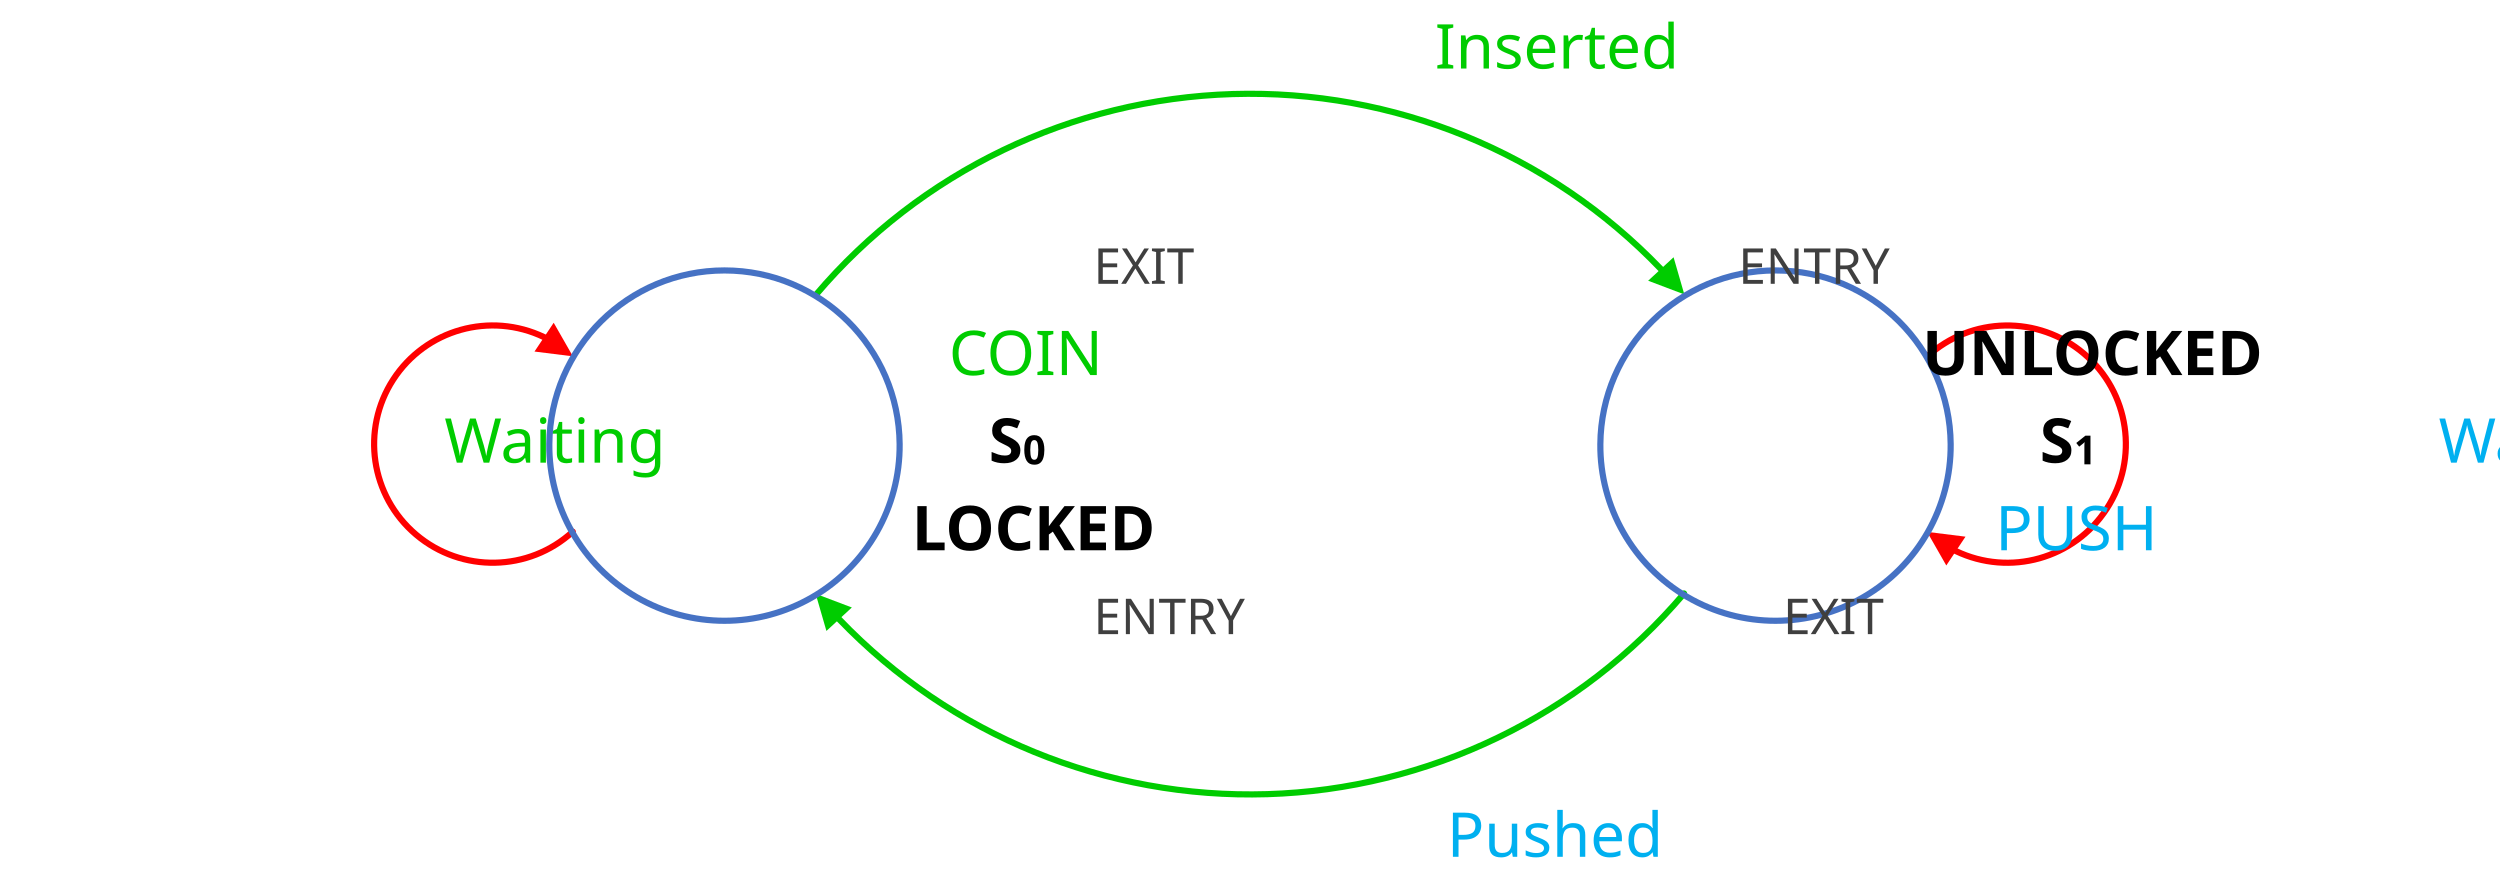
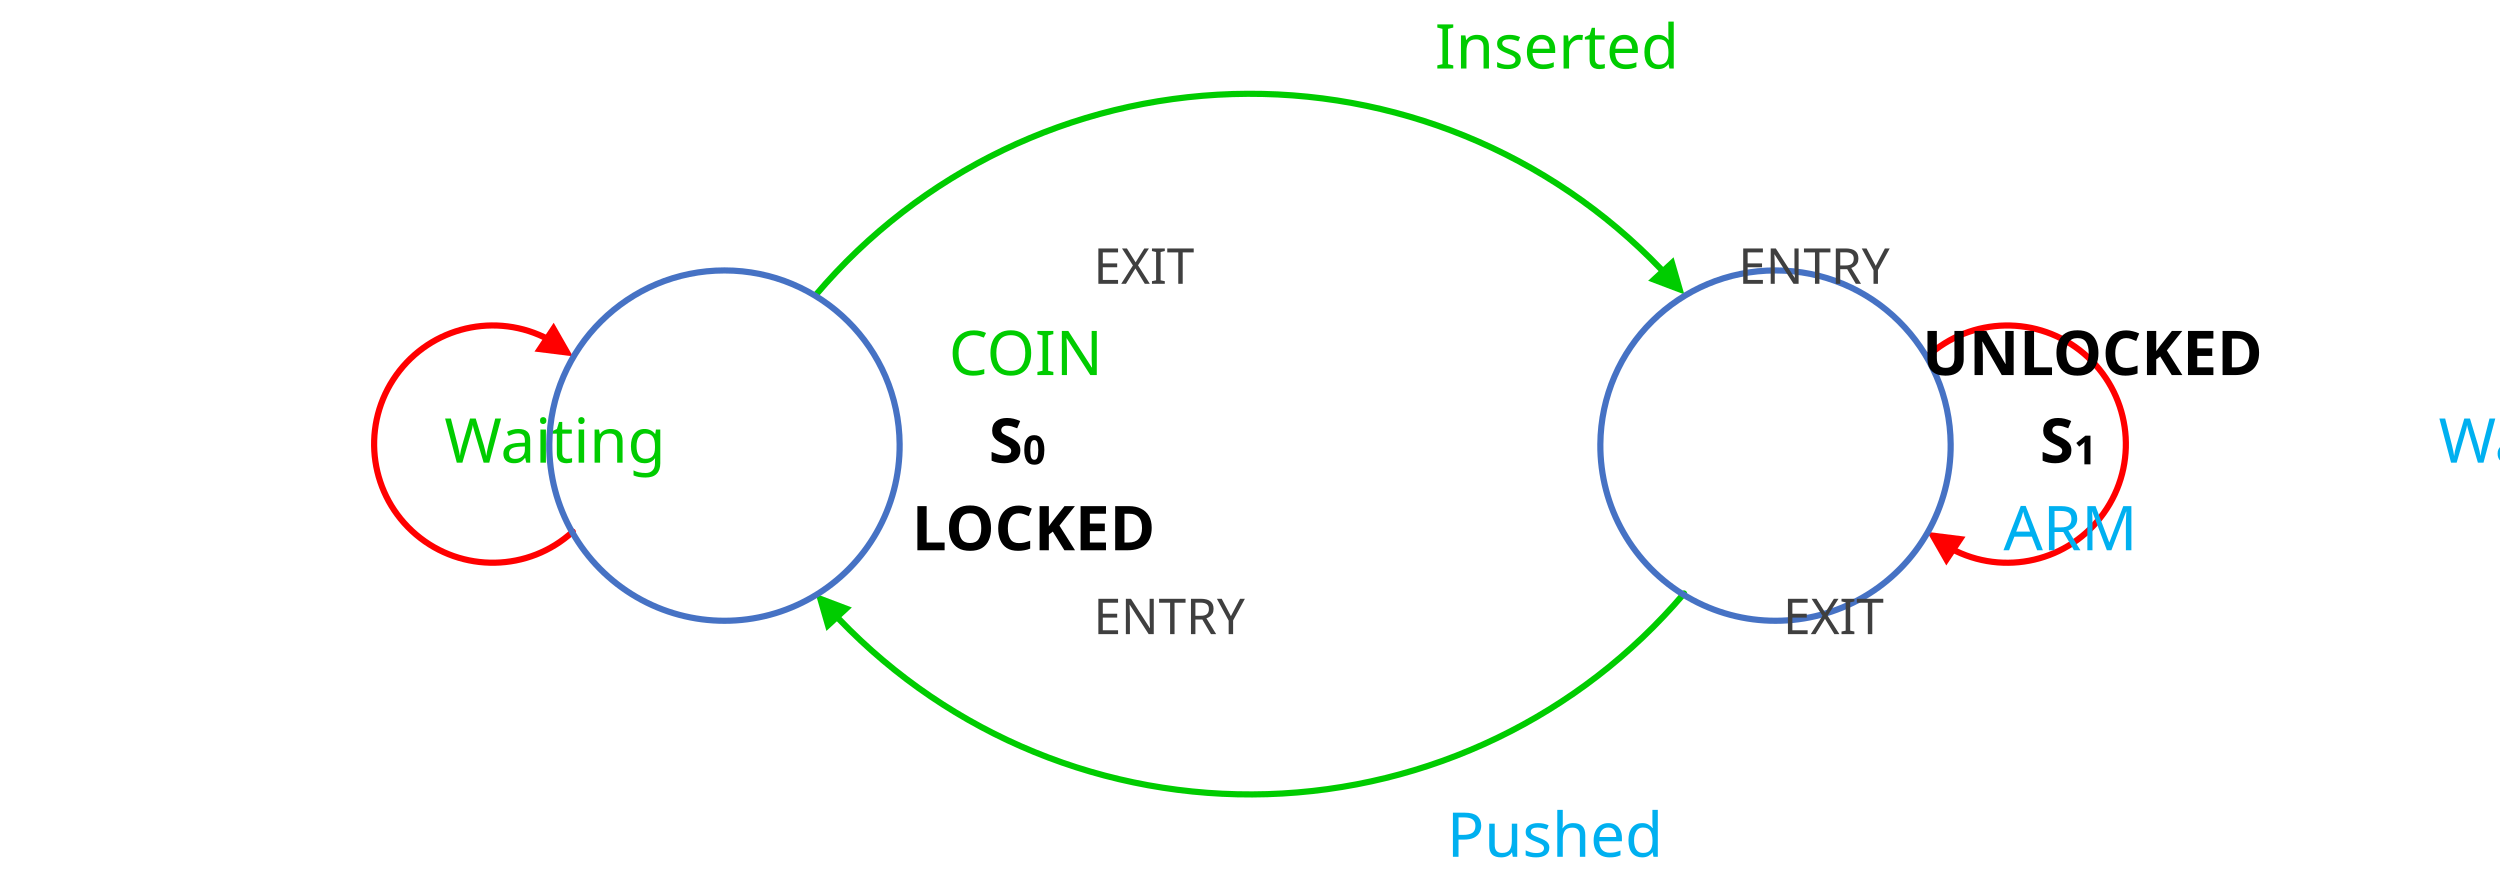
<svg xmlns="http://www.w3.org/2000/svg" xmlns:ns1="http://schemas.microsoft.com/visio/2003/SVGExtensions/" xmlns:xlink="http://www.w3.org/1999/xlink" width="5.618in" height="1.996in" viewBox="0 0 404.52 143.732" xml:space="preserve" color-interpolation-filters="sRGB" class="st13">
  <ns1:documentProperties ns1:langID="1033" ns1:viewMarkup="false" />
  <style type="text/css">
	
		.st1 {marker-end:url(#mrkr4-6);stroke:#00cc00;stroke-linecap:round;stroke-linejoin:round;stroke-width:1}
		.st2 {fill:#00cc00;fill-opacity:1;stroke:#00cc00;stroke-opacity:1;stroke-width:0.357}
		.st3 {marker-end:url(#mrkr4-17);stroke:#ff0000;stroke-linecap:round;stroke-linejoin:round;stroke-width:1}
		.st4 {fill:#ff0000;fill-opacity:1;stroke:#ff0000;stroke-opacity:1;stroke-width:0.357}
		.st5 {fill:none;stroke:none;stroke-width:1}
		.st6 {fill:#00cc00;font-family:Calibri;font-size:0.833em}
		.st7 {font-size:1em}
		.st8 {fill:#00b0f0;font-family:Calibri;font-size:0.833em}
		.st9 {fill:none;stroke:#4672c4;stroke-width:1}
		.st10 {fill:#000000;font-family:Calibri;font-size:0.833em;font-weight:bold}
		.st11 {baseline-shift:-32.495%;font-size:0.65em}
		.st12 {fill:#3f3f3f;font-family:Calibri;font-size:0.667em}
		.st13 {fill:none;fill-rule:evenodd;font-size:12px;overflow:visible;stroke-linecap:square;stroke-miterlimit:3}
	
	</style>
  <defs id="Markers">
    <g id="lend4">
      <path d="M 2 1 L 0 0 L 2 -1 L 2 1 " style="stroke:none" />
    </g>
    <marker id="mrkr4-6" class="st2" ns1:arrowType="4" ns1:arrowSize="1" ns1:setback="5.24" refX="-5.24" orient="auto" markerUnits="strokeWidth" overflow="visible">
      <use xlink:href="#lend4" transform="scale(-2.8,-2.8) " />
    </marker>
    <marker id="mrkr4-17" class="st4" ns1:arrowType="4" ns1:arrowSize="1" ns1:setback="5.24" refX="-5.24" orient="auto" markerUnits="strokeWidth" overflow="visible">
      <use xlink:href="#lend4" transform="scale(-2.8,-2.8) " />
    </marker>
  </defs>
  <g ns1:mID="0" ns1:index="1" ns1:groupContext="foregroundPage">
    <ns1:pageProperties ns1:drawingScale="0.0393701" ns1:pageScale="0.0393701" ns1:drawingUnits="24" ns1:shadowOffsetX="8.50394" ns1:shadowOffsetY="-8.50394" />
    <ns1:layer ns1:name="Connector" ns1:index="0" />
    <ns1:layer ns1:name="Flowchart" ns1:index="1" />
    <g id="shape14-1" ns1:mID="14" ns1:groupContext="shape" ns1:layerMember="0" transform="translate(117.22,-71.8661)">
      <ns1:userDefs>
        <ns1:ud ns1:nameU="ScaleFactor" ns1:val="VT0(1):26" />
        <ns1:ud ns1:nameU="visVersion" ns1:val="VT0(15):26" />
      </ns1:userDefs>
      <path d="M14.8 119.56 A92.126 92.126 0 0 1 151.53 115.4 L151.77 115.66" class="st1" />
    </g>
    <g id="shape17-7" ns1:mID="17" ns1:groupContext="shape" ns1:layerMember="0" transform="translate(287.299,215.598) rotate(180)">
      <ns1:userDefs>
        <ns1:ud ns1:nameU="ScaleFactor" ns1:val="VT0(1):26" />
        <ns1:ud ns1:nameU="visVersion" ns1:val="VT0(15):26" />
      </ns1:userDefs>
      <path d="M14.8 119.56 A92.126 92.126 0 0 1 151.53 115.4 L151.77 115.66" class="st1" />
    </g>
    <g id="shape18-12" ns1:mID="18" ns1:groupContext="shape" ns1:layerMember="0" transform="translate(117.22,215.598) rotate(180)">
      <ns1:userDefs>
        <ns1:ud ns1:nameU="ScaleFactor" ns1:val="VT0(1):26" />
        <ns1:ud ns1:nameU="visVersion" ns1:val="VT0(15):26" />
      </ns1:userDefs>
      <path d="M24.55 129.56 A19.197 19.197 0 1 1 29.19 161.04 L28.89 160.84" class="st3" />
    </g>
    <g id="shape20-18" ns1:mID="20" ns1:groupContext="shape" ns1:layerMember="0" transform="translate(287.299,-71.8661) rotate(2.00574E-06)">
      <ns1:userDefs>
        <ns1:ud ns1:nameU="ScaleFactor" ns1:val="VT0(1):26" />
        <ns1:ud ns1:nameU="visVersion" ns1:val="VT0(15):26" />
      </ns1:userDefs>
      <path d="M24.55 129.56 A19.197 19.197 0 1 1 29.19 161.04 L28.89 160.84" class="st3" />
    </g>
    <g id="shape23-23" ns1:mID="23" ns1:groupContext="shape" transform="translate(1,-64.7795)">
      <ns1:textBlock ns1:margins="rect(1,1,1,1)" ns1:tabSpace="42.5197" />
      <ns1:textRect cx="28.346" cy="136.646" width="56.7" height="14.173" />
      <rect x="0" y="129.559" width="56.693" height="14.173" class="st5" />
      <text x="24.11" y="139.65" class="st6" ns1:langID="1033">
        <ns1:paragraph ns1:horizAlign="2" />
        <ns1:tabList />Wait<tspan class="st7" ns1:langID="2057">ing</tspan>
      </text>
    </g>
    <g id="shape25-27" ns1:mID="25" ns1:groupContext="shape" transform="translate(173.913,-128.559)">
      <ns1:textBlock ns1:margins="rect(1,1,1,1)" ns1:tabSpace="42.5197" />
      <ns1:textRect cx="28.346" cy="136.646" width="56.7" height="14.173" />
      <rect x="0" y="129.559" width="56.693" height="14.173" class="st5" />
      <text x="11.48" y="139.65" class="st6" ns1:langID="1033">
        <ns1:paragraph ns1:horizAlign="1" />
        <ns1:tabList />Inserted</text>
    </g>
    <g id="shape26-30" ns1:mID="26" ns1:groupContext="shape" transform="translate(173.913,-1)">
      <ns1:textBlock ns1:margins="rect(1,1,1,1)" ns1:tabSpace="42.5197" />
      <ns1:textRect cx="28.346" cy="136.646" width="56.7" height="14.173" />
      <rect x="0" y="129.559" width="56.693" height="14.173" class="st5" />
      <text x="13.44" y="139.65" class="st8" ns1:langID="1033">
        <ns1:paragraph ns1:horizAlign="1" />
        <ns1:tabList />Pushed</text>
    </g>
    <g id="shape37-33" ns1:mID="37" ns1:groupContext="shape" transform="translate(346.827,-64.7795)">
      <ns1:textBlock ns1:margins="rect(1,1,1,1)" ns1:tabSpace="42.5197" />
      <ns1:textRect cx="28.346" cy="136.646" width="56.7" height="14.173" />
      <rect x="0" y="129.559" width="56.693" height="14.173" class="st5" />
      <text x="1" y="139.65" class="st8" ns1:langID="1033">
        <ns1:paragraph />
        <ns1:tabList />Wait<tspan class="st7" ns1:langID="2057">ing</tspan>
      </text>
    </g>
    <g id="shape38-37" ns1:mID="38" ns1:groupContext="shape" ns1:layerMember="1" transform="translate(258.953,-43.5197)">
      <ns1:custProps>
        <ns1:cp ns1:nameU="Cost" ns1:lbl="Cost" ns1:type="7" ns1:format="@" ns1:langID="1033" />
        <ns1:cp ns1:nameU="Duration" ns1:lbl="Duration" ns1:type="2" ns1:langID="1033" />
        <ns1:cp ns1:nameU="Resources" ns1:lbl="Resources" ns1:langID="1033" />
      </ns1:custProps>
      <ns1:userDefs>
        <ns1:ud ns1:nameU="visVersion" ns1:val="VT0(15):26" />
      </ns1:userDefs>
      <ns1:textBlock ns1:margins="rect(1,1,1,1)" ns1:tabSpace="42.5197" />
      <ns1:textRect cx="28.346" cy="115.386" width="56.7" height="56.693" />
      <path d="M0 115.39 A28.346 28.346 0 0 1 56.69 115.39 A28.346 28.346 0 1 1 0 115.39 Z" class="st9" />
      <text x="24.34" y="118.39" class="st10" ns1:langID="1033">
        <ns1:paragraph ns1:horizAlign="1" />
        <ns1:tabList />S<tspan dy="-0.284em" class="st11" ns1:baseFontSize="10">1</tspan>
      </text>
    </g>
    <g id="shape39-41" ns1:mID="39" ns1:groupContext="shape" transform="translate(258.953,-43.5197)">
      <ns1:textBlock ns1:margins="rect(1,1,1,1)" ns1:tabSpace="42.5197" />
      <ns1:textRect cx="28.346" cy="129.559" width="56.7" height="28.346" />
      <rect x="0" y="115.386" width="56.693" height="28.346" class="st5" />
-       <text x="17.14" y="132.56" class="st8" ns1:langID="1033">
+       <text x="18.46" y="132.56" class="st8" ns1:langID="1033">
        <ns1:paragraph ns1:horizAlign="1" />
-         <ns1:tabList />PUSH</text>
+         <ns1:tabList />ARM</text>
    </g>
    <g id="shape40-44" ns1:mID="40" ns1:groupContext="shape" transform="translate(258.953,-71.8661)">
      <ns1:textBlock ns1:margins="rect(1,1,1,1)" ns1:tabSpace="42.5197" />
      <ns1:textRect cx="28.346" cy="129.559" width="56.7" height="28.346" />
      <rect x="0" y="115.386" width="56.693" height="28.346" class="st5" />
      <text x="5.32" y="132.56" class="st10" ns1:langID="1033">
        <ns1:paragraph ns1:horizAlign="1" />
        <ns1:tabList />UNLOCKED</text>
    </g>
    <g id="shape42-47" ns1:mID="42" ns1:groupContext="shape" ns1:layerMember="1" transform="translate(88.874,-43.5197)">
      <ns1:custProps>
        <ns1:cp ns1:nameU="Cost" ns1:lbl="Cost" ns1:type="7" ns1:format="@" ns1:langID="1033" />
        <ns1:cp ns1:nameU="Duration" ns1:lbl="Duration" ns1:type="2" ns1:langID="1033" />
        <ns1:cp ns1:nameU="Resources" ns1:lbl="Resources" ns1:langID="1033" />
      </ns1:custProps>
      <ns1:userDefs>
        <ns1:ud ns1:nameU="visVersion" ns1:val="VT0(15):26" />
      </ns1:userDefs>
      <ns1:textBlock ns1:margins="rect(1,1,1,1)" ns1:tabSpace="42.5197" />
      <ns1:textRect cx="28.346" cy="115.386" width="56.7" height="56.693" />
      <path d="M0 115.39 A28.346 28.346 0 0 1 56.69 115.39 A28.346 28.346 0 1 1 0 115.39 Z" class="st9" />
      <text x="24.34" y="118.39" class="st10" ns1:langID="1033">
        <ns1:paragraph ns1:horizAlign="1" />
        <ns1:tabList />S<tspan dy="-0.284em" class="st11" ns1:baseFontSize="10">0</tspan>
      </text>
    </g>
    <g id="shape43-51" ns1:mID="43" ns1:groupContext="shape" transform="translate(88.874,-43.5197)">
      <ns1:textBlock ns1:margins="rect(1,1,1,1)" ns1:tabSpace="42.5197" />
      <ns1:textRect cx="28.346" cy="129.559" width="56.7" height="28.346" />
      <rect x="0" y="115.386" width="56.693" height="28.346" class="st5" />
      <text x="11.88" y="132.56" class="st10" ns1:langID="1033">
        <ns1:paragraph ns1:horizAlign="1" />
        <ns1:tabList />LOCKED</text>
    </g>
    <g id="shape44-54" ns1:mID="44" ns1:groupContext="shape" transform="translate(88.874,-71.8661)">
      <ns1:textBlock ns1:margins="rect(1,1,1,1)" ns1:tabSpace="42.5197" />
      <ns1:textRect cx="28.346" cy="129.559" width="56.7" height="28.346" />
      <rect x="0" y="115.386" width="56.693" height="28.346" class="st5" />
      <text x="17.88" y="132.56" class="st6" ns1:langID="1033">
        <ns1:paragraph ns1:horizAlign="1" />
        <ns1:tabList />COIN</text>
    </g>
    <g id="shape45-57" ns1:mID="45" ns1:groupContext="shape" transform="translate(138.48,-86.0394)">
      <ns1:textBlock ns1:margins="rect(1,1,1,1)" ns1:tabSpace="42.5197" />
      <ns1:textRect cx="21.26" cy="129.559" width="42.52" height="28.346" />
      <rect x="0" y="115.386" width="42.52" height="28.346" class="st5" />
      <text x="1" y="131.96" class="st12" ns1:langID="1033">
        <ns1:paragraph />
        <ns1:tabList />EXIT</text>
    </g>
    <g id="shape46-60" ns1:mID="46" ns1:groupContext="shape" transform="translate(138.48,-29.3465)">
      <ns1:textBlock ns1:margins="rect(1,1,1,1)" ns1:tabSpace="42.5197" />
      <ns1:textRect cx="21.26" cy="129.559" width="42.52" height="28.346" />
      <rect x="0" y="115.386" width="42.52" height="28.346" class="st5" />
      <text x="1" y="131.96" class="st12" ns1:langID="1033">
        <ns1:paragraph />
        <ns1:tabList />ENTRY</text>
    </g>
    <g id="shape47-63" ns1:mID="47" ns1:groupContext="shape" transform="translate(223.52,-86.0394)">
      <ns1:textBlock ns1:margins="rect(1,1,1,1)" ns1:tabSpace="42.5197" />
      <ns1:textRect cx="21.26" cy="129.559" width="42.52" height="28.346" />
      <rect x="0" y="115.386" width="42.52" height="28.346" class="st5" />
      <text x="20.31" y="131.96" class="st12" ns1:langID="1033">
        <ns1:paragraph ns1:horizAlign="2" />
        <ns1:tabList />ENTRY</text>
    </g>
    <g id="shape48-66" ns1:mID="48" ns1:groupContext="shape" transform="translate(223.52,-29.3465)">
      <ns1:textBlock ns1:margins="rect(1,1,1,1)" ns1:tabSpace="42.5197" />
      <ns1:textRect cx="21.26" cy="129.559" width="42.52" height="28.346" />
      <rect x="0" y="115.386" width="42.52" height="28.346" class="st5" />
      <text x="27.55" y="131.96" class="st12" ns1:langID="1033">
        <ns1:paragraph ns1:horizAlign="2" />
        <ns1:tabList />EXIT</text>
    </g>
  </g>
</svg>
